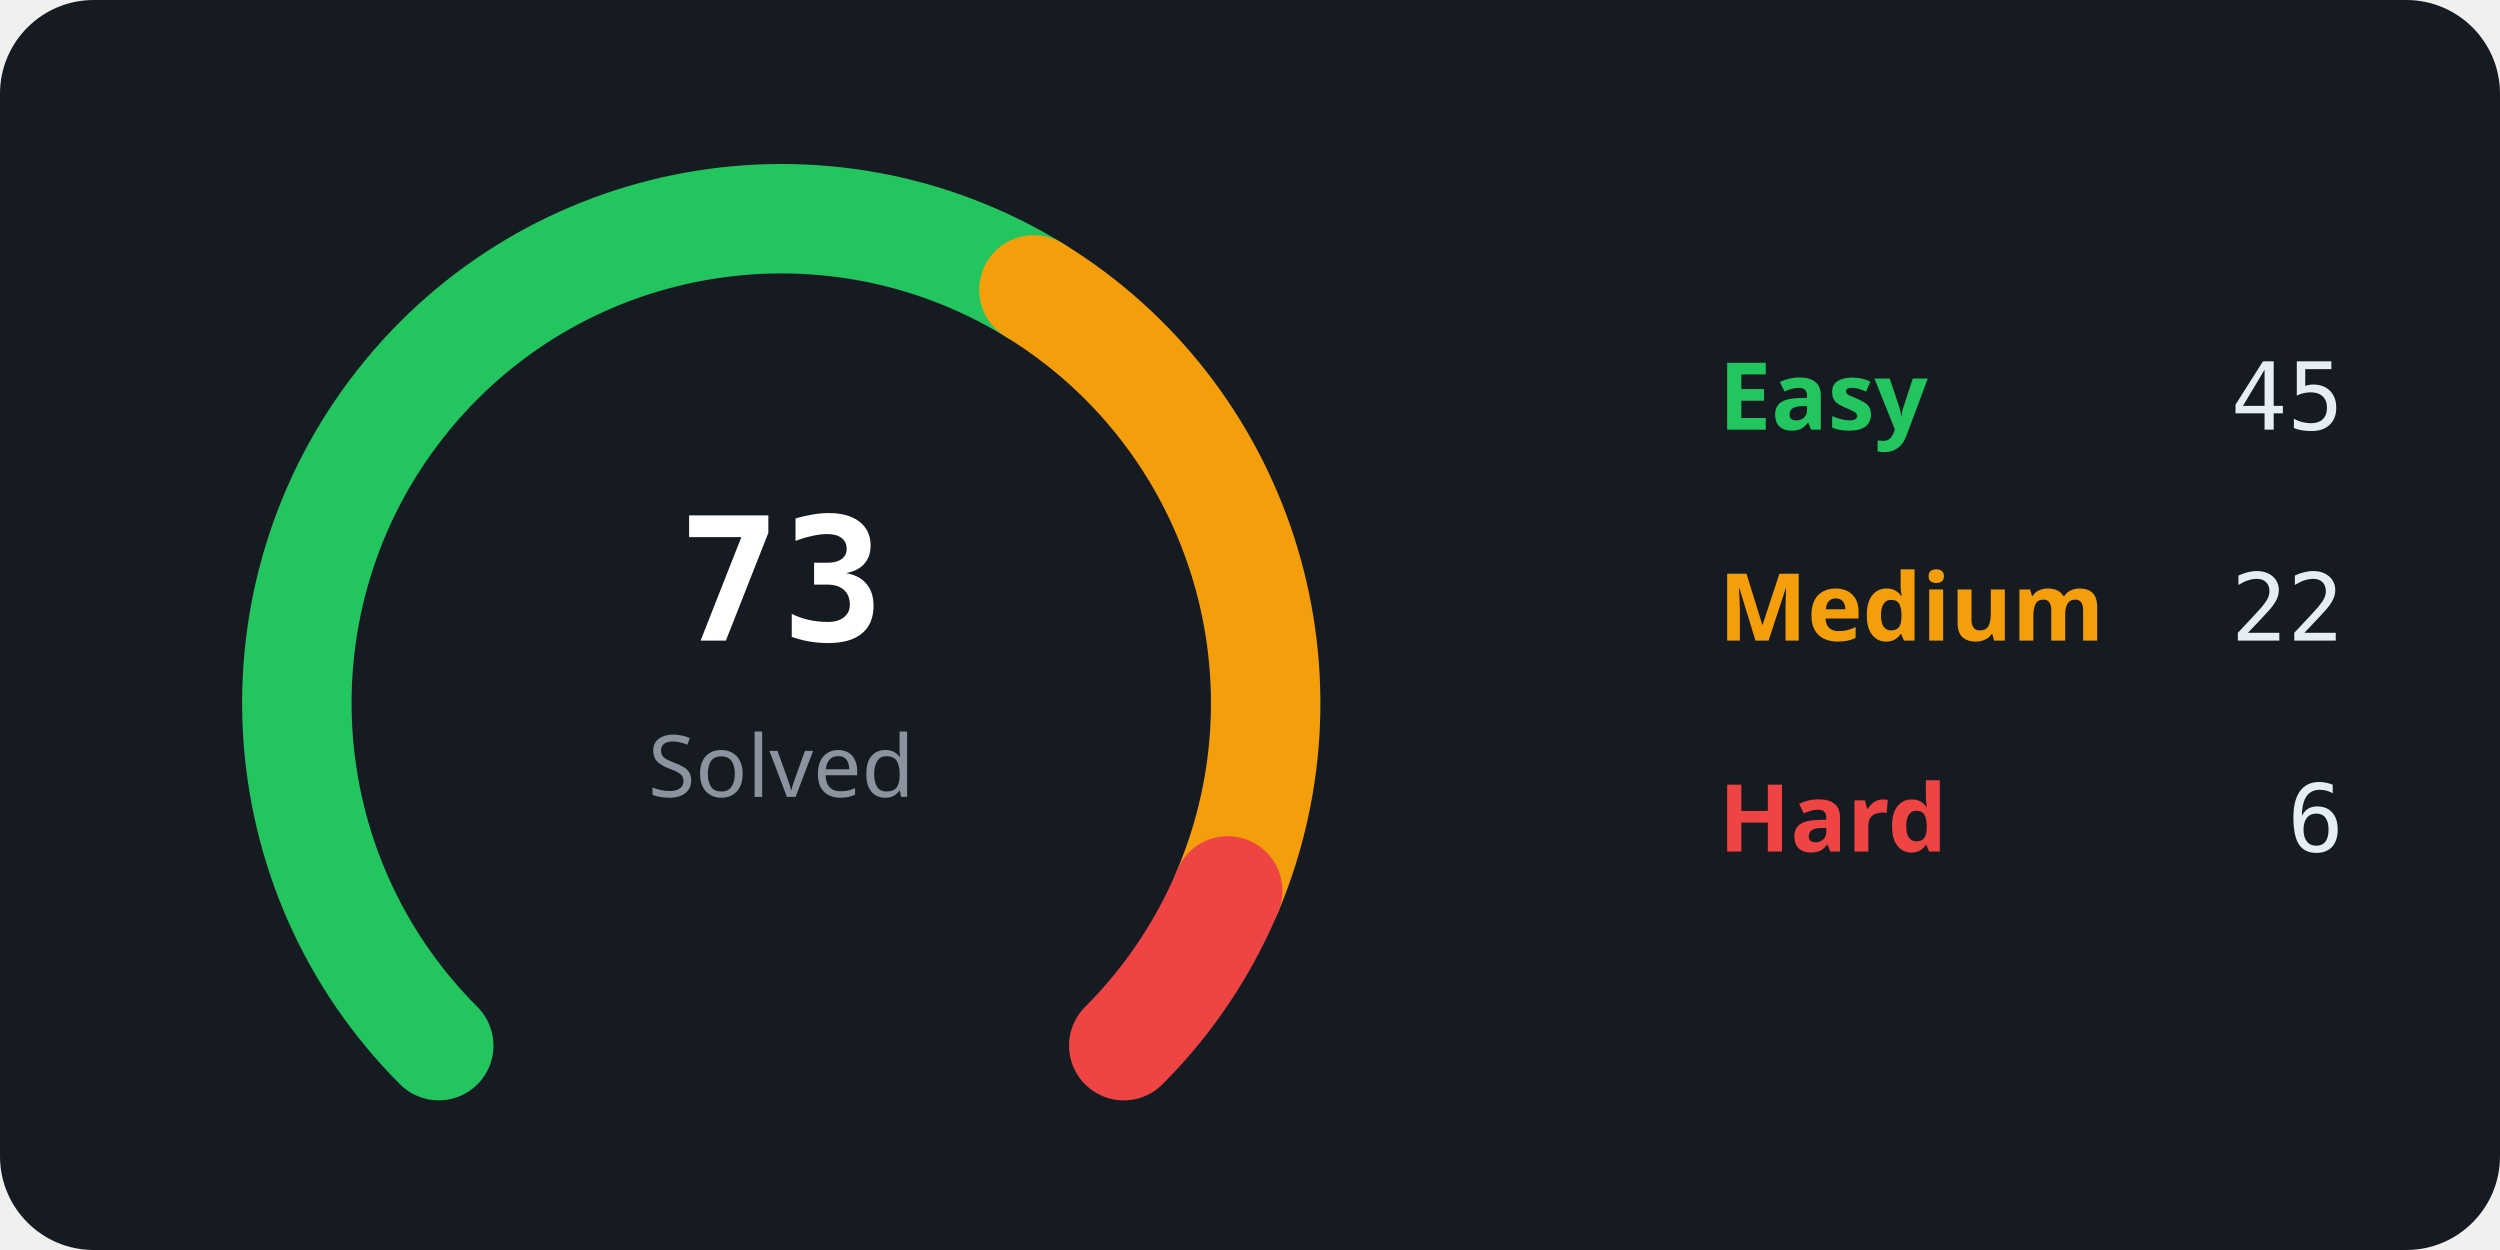
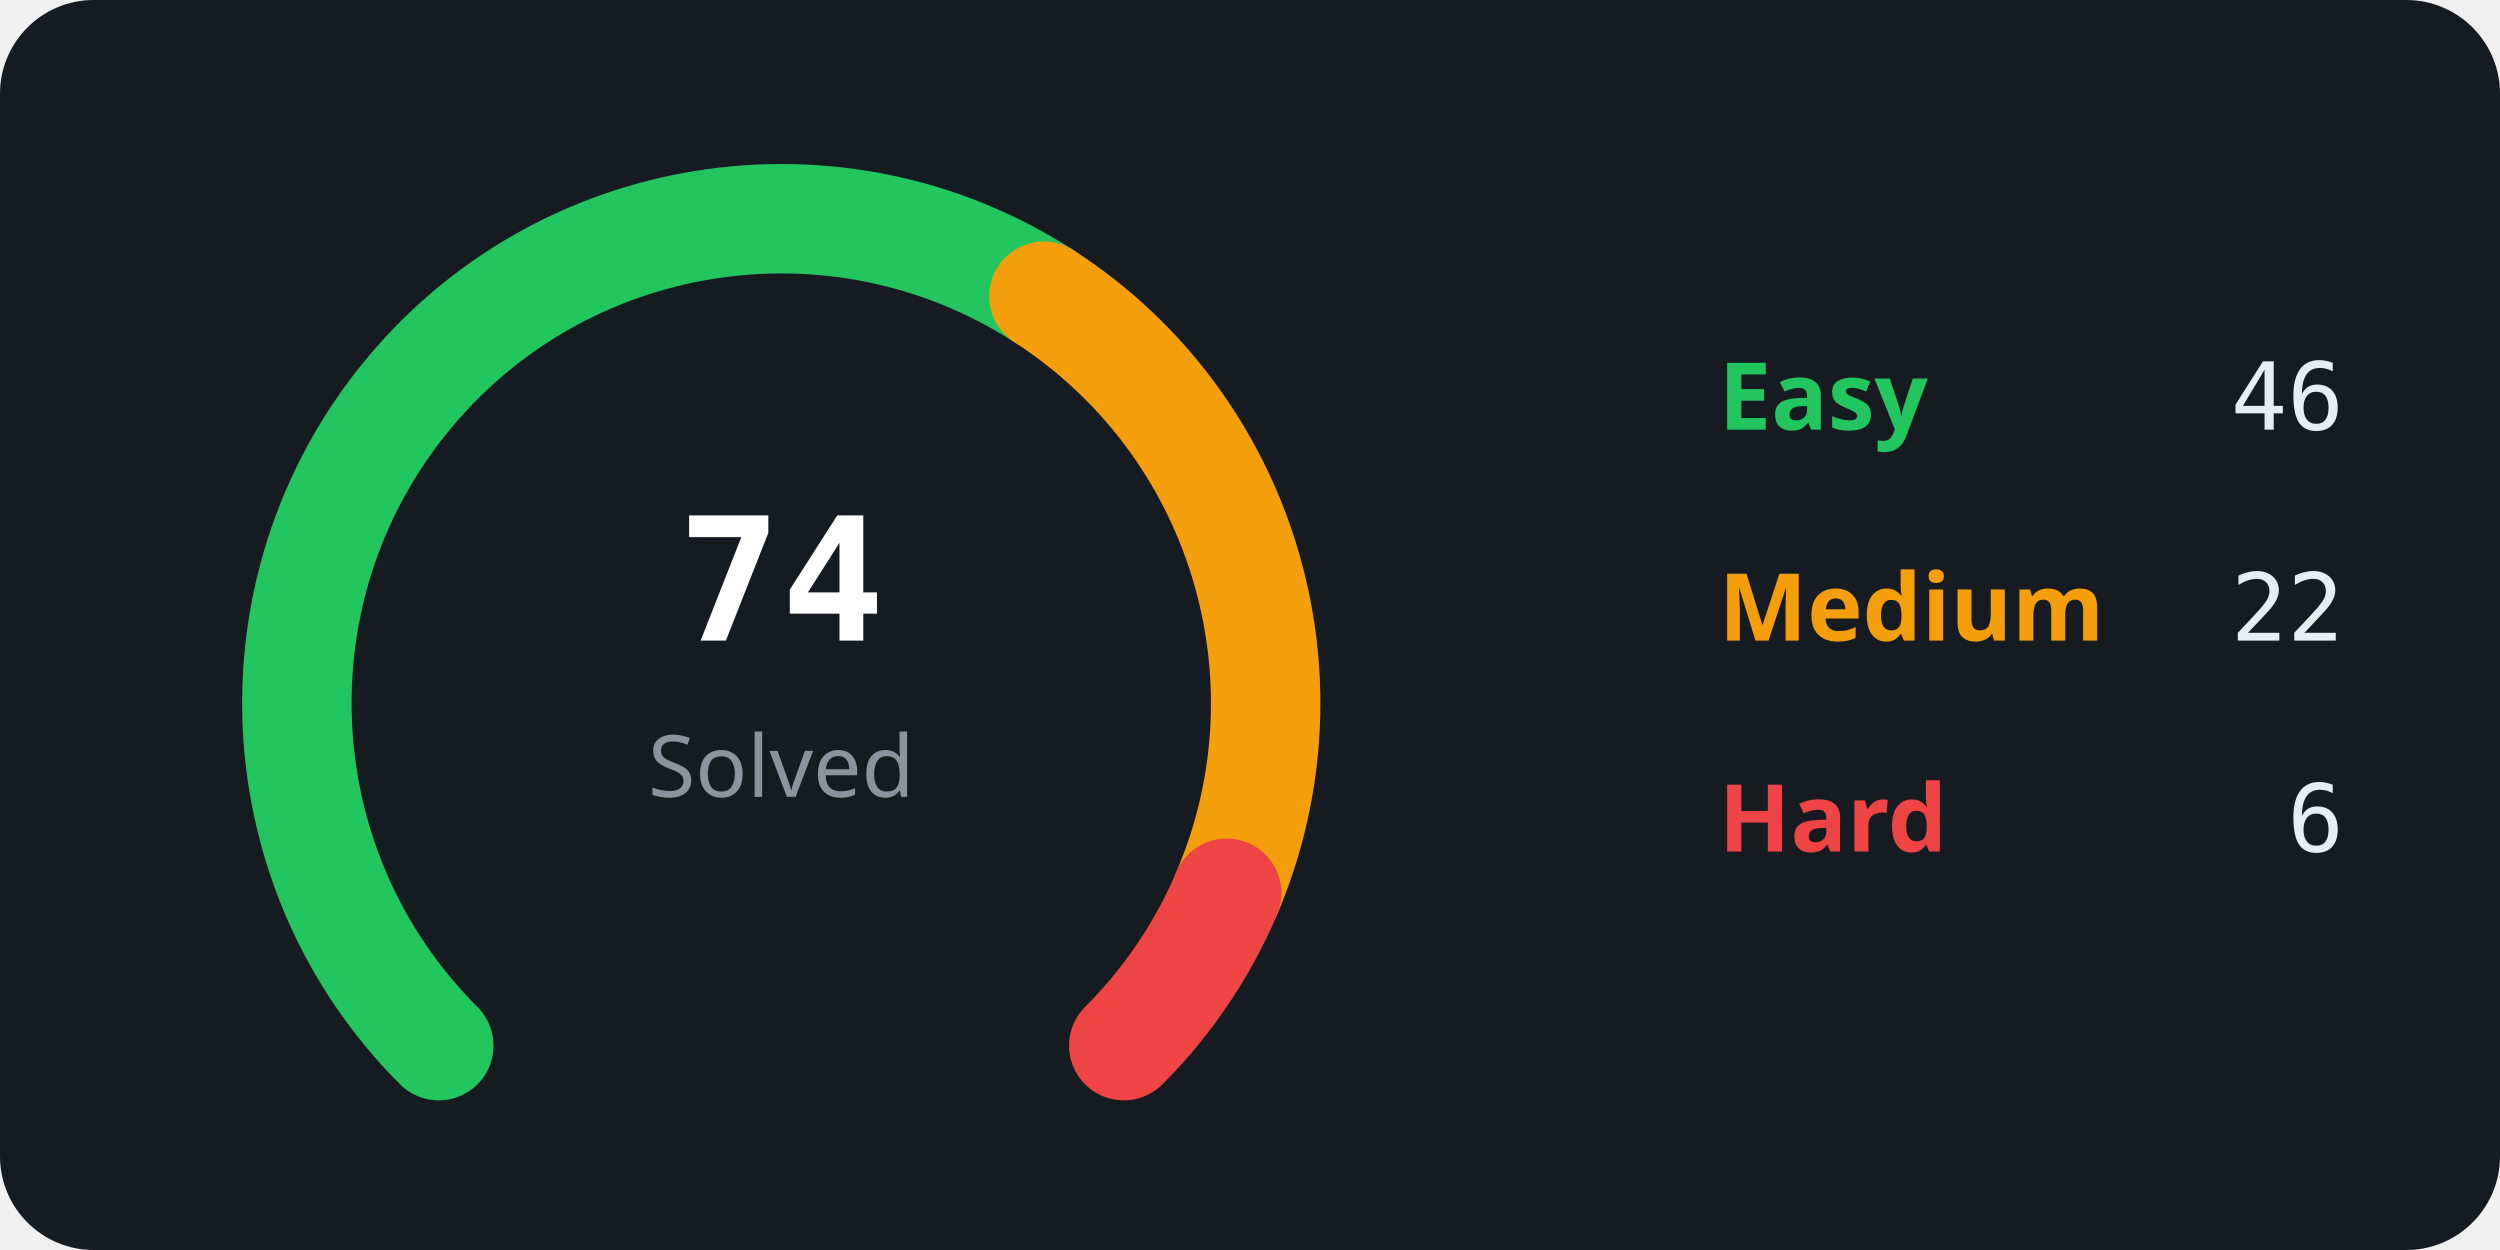
<svg xmlns="http://www.w3.org/2000/svg" width="320" height="160" viewBox="0 0 320 160">
  <rect width="320" height="160" rx="12" fill="#161b22" />
  <path d="M 56.159,133.841 A 62,62 0 1,1 143.841,133.841" stroke="#2d2d3d" stroke-width="14" fill="none" stroke-linecap="round" />
-   <path d="M 56.159,133.841 A 62,62 0 0,1 132.338,37.101" stroke="#22c55e" stroke-width="14" fill="none" stroke-linecap="round" />
-   <path d="M 132.338,37.101 A 62,62 0 0,1 157.152,114.034" stroke="#f59e0b" stroke-width="14" fill="none" stroke-linecap="round" />
-   <path d="M 157.152,114.034 A 62,62 0 0,1 143.841,133.841" stroke="#ef4444" stroke-width="14" fill="none" stroke-linecap="round" />
-   <text x="100" y="82" text-anchor="middle" fill="white" font-size="22" font-weight="bold" font-family="monospace">73</text>
+   <path d="M 56.159,133.841 A 62,62 0 0,1 133.620,37.907" stroke="#22c55e" stroke-width="14" fill="none" stroke-linecap="round" />
+   <path d="M 133.620,37.907 A 62,62 0 0,1 157.025,114.333" stroke="#f59e0b" stroke-width="14" fill="none" stroke-linecap="round" />
+   <path d="M 157.025,114.333 A 62,62 0 0,1 143.841,133.841" stroke="#ef4444" stroke-width="14" fill="none" stroke-linecap="round" />
+   <text x="100" y="82" text-anchor="middle" fill="white" font-size="22" font-weight="bold" font-family="monospace">74</text>
  <text x="100" y="102" text-anchor="middle" fill="#8b949e" font-size="11" font-family="sans-serif">Solved</text>
  <text x="220" y="55" fill="#22c55e" font-size="12" font-weight="bold" font-family="sans-serif">Easy</text>
-   <text x="300" y="55" fill="#e6edf3" font-size="12" font-family="monospace" text-anchor="end">45</text>
+   <text x="300" y="55" fill="#e6edf3" font-size="12" font-family="monospace" text-anchor="end">46</text>
  <text x="220" y="82" fill="#f59e0b" font-size="12" font-weight="bold" font-family="sans-serif">Medium</text>
  <text x="300" y="82" fill="#e6edf3" font-size="12" font-family="monospace" text-anchor="end">22</text>
  <text x="220" y="109" fill="#ef4444" font-size="12" font-weight="bold" font-family="sans-serif">Hard</text>
  <text x="300" y="109" fill="#e6edf3" font-size="12" font-family="monospace" text-anchor="end">6</text>
</svg>
